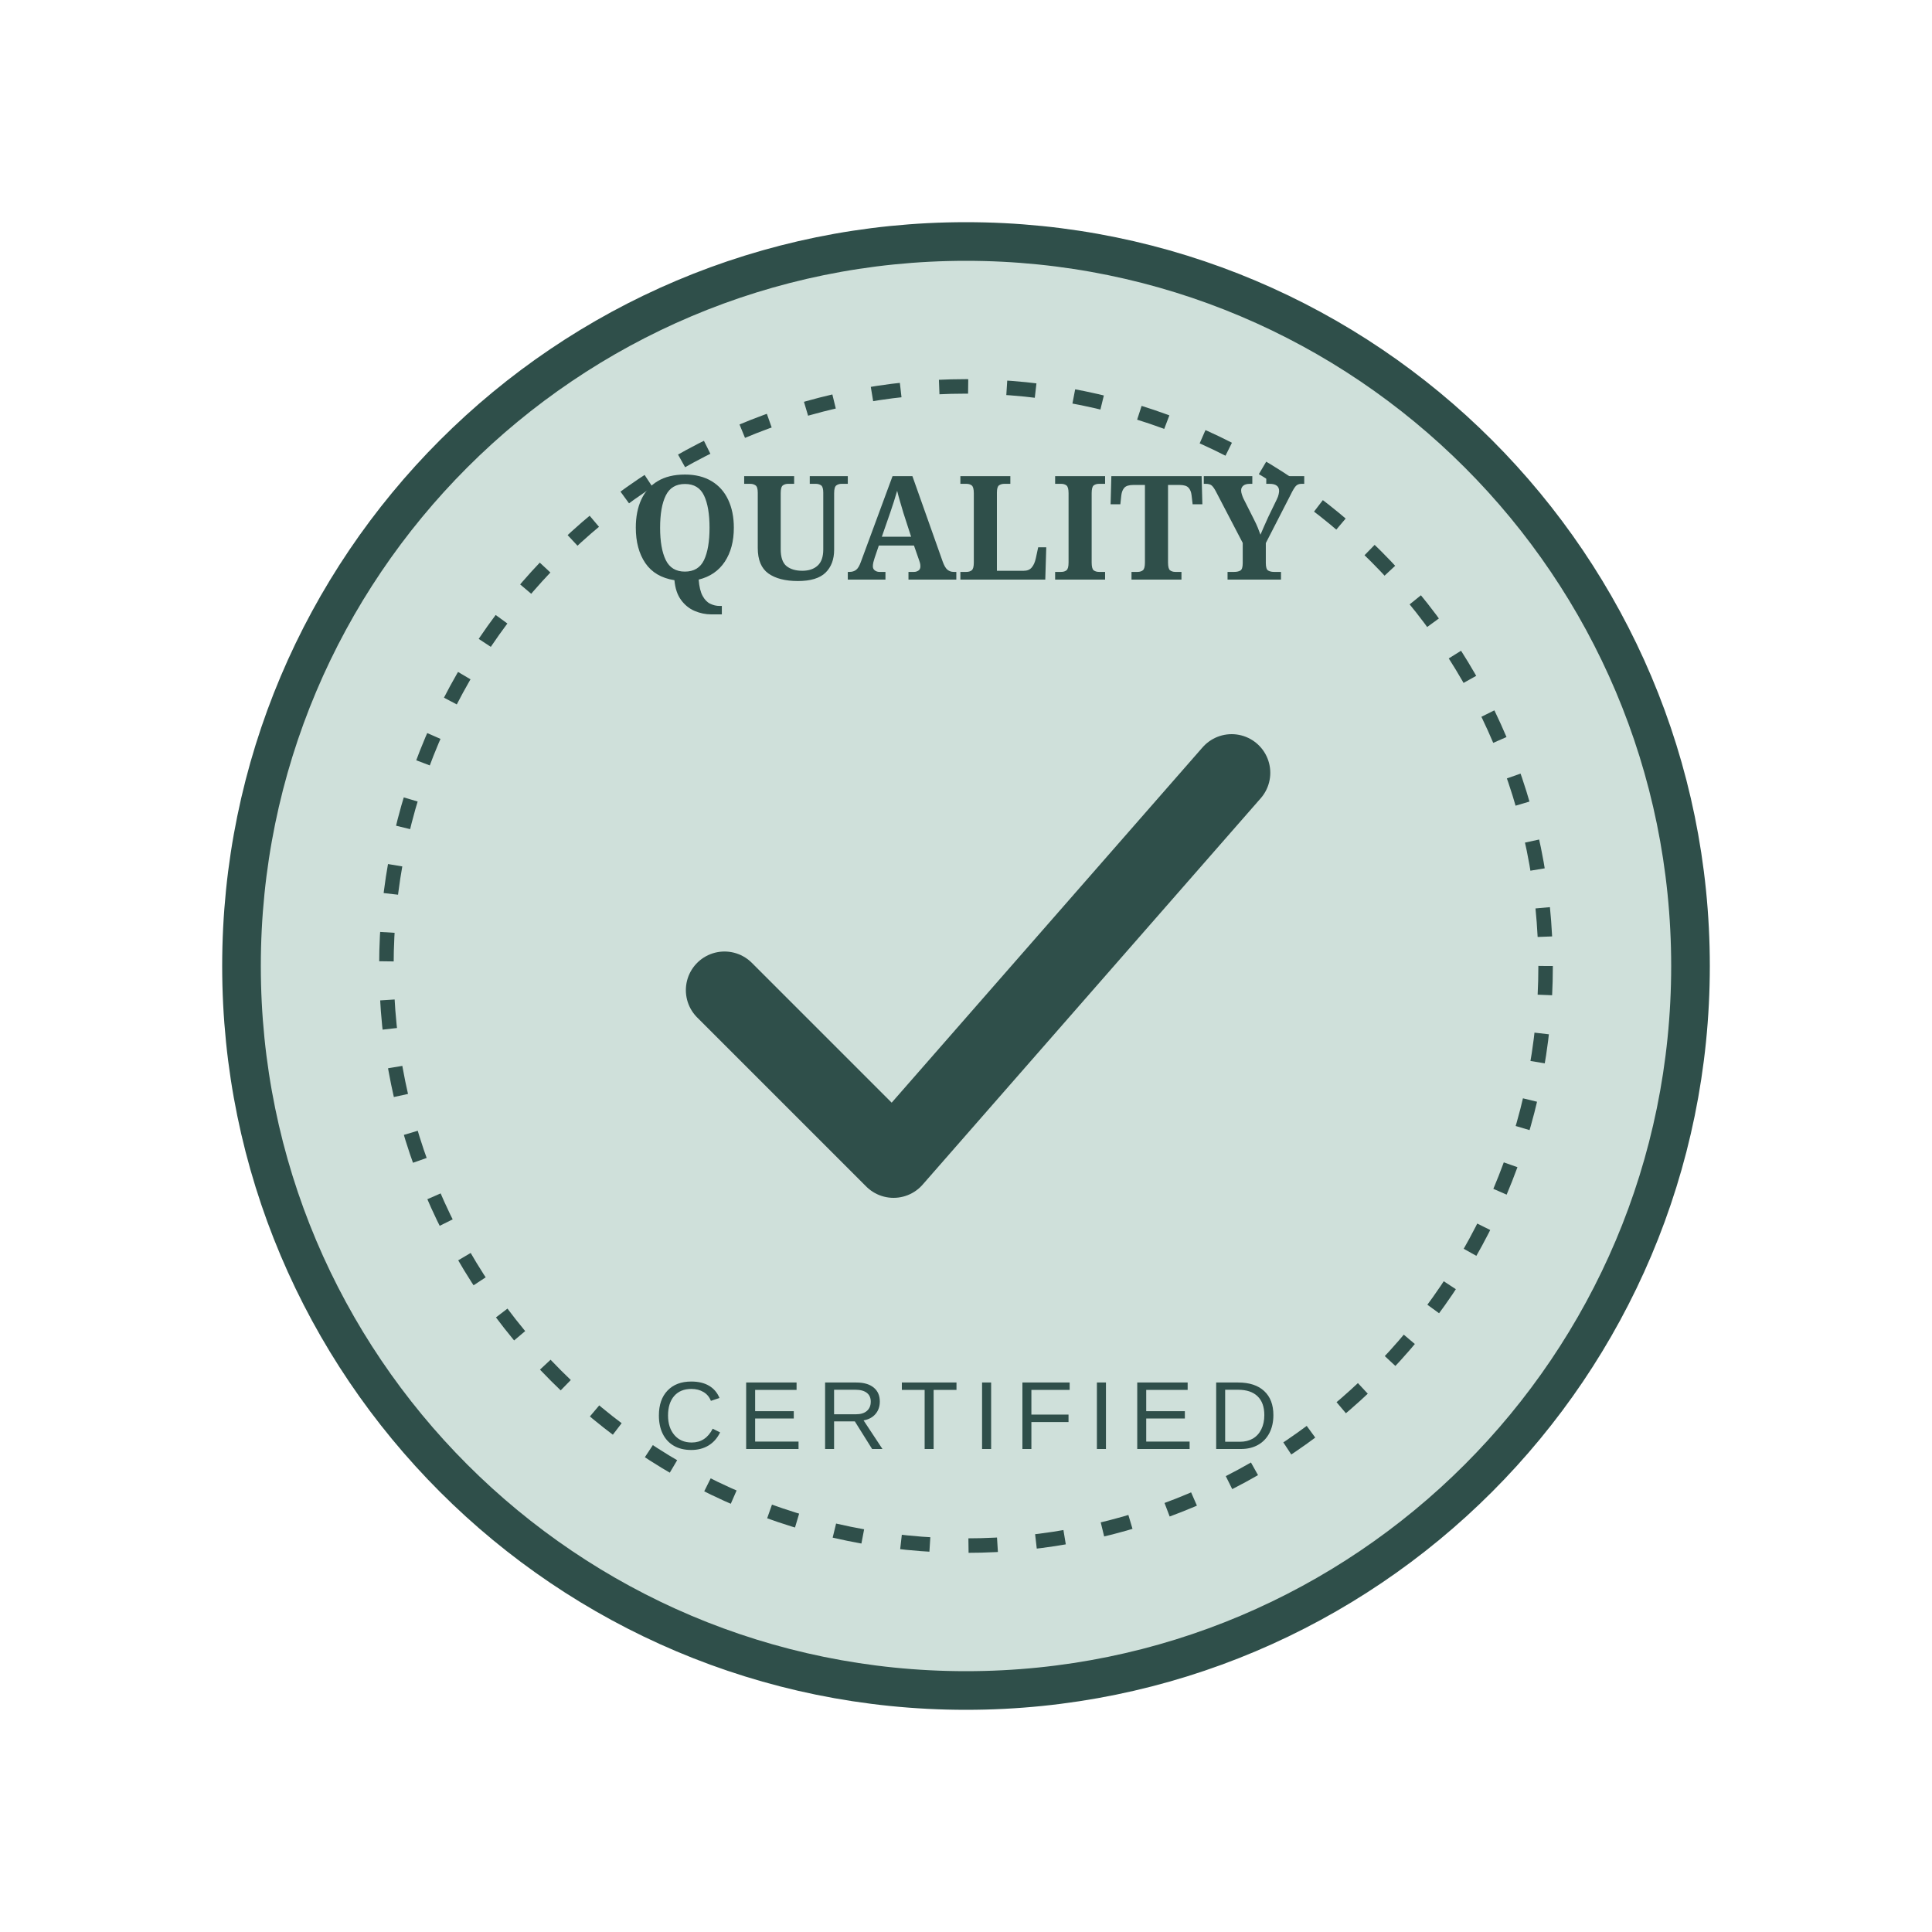
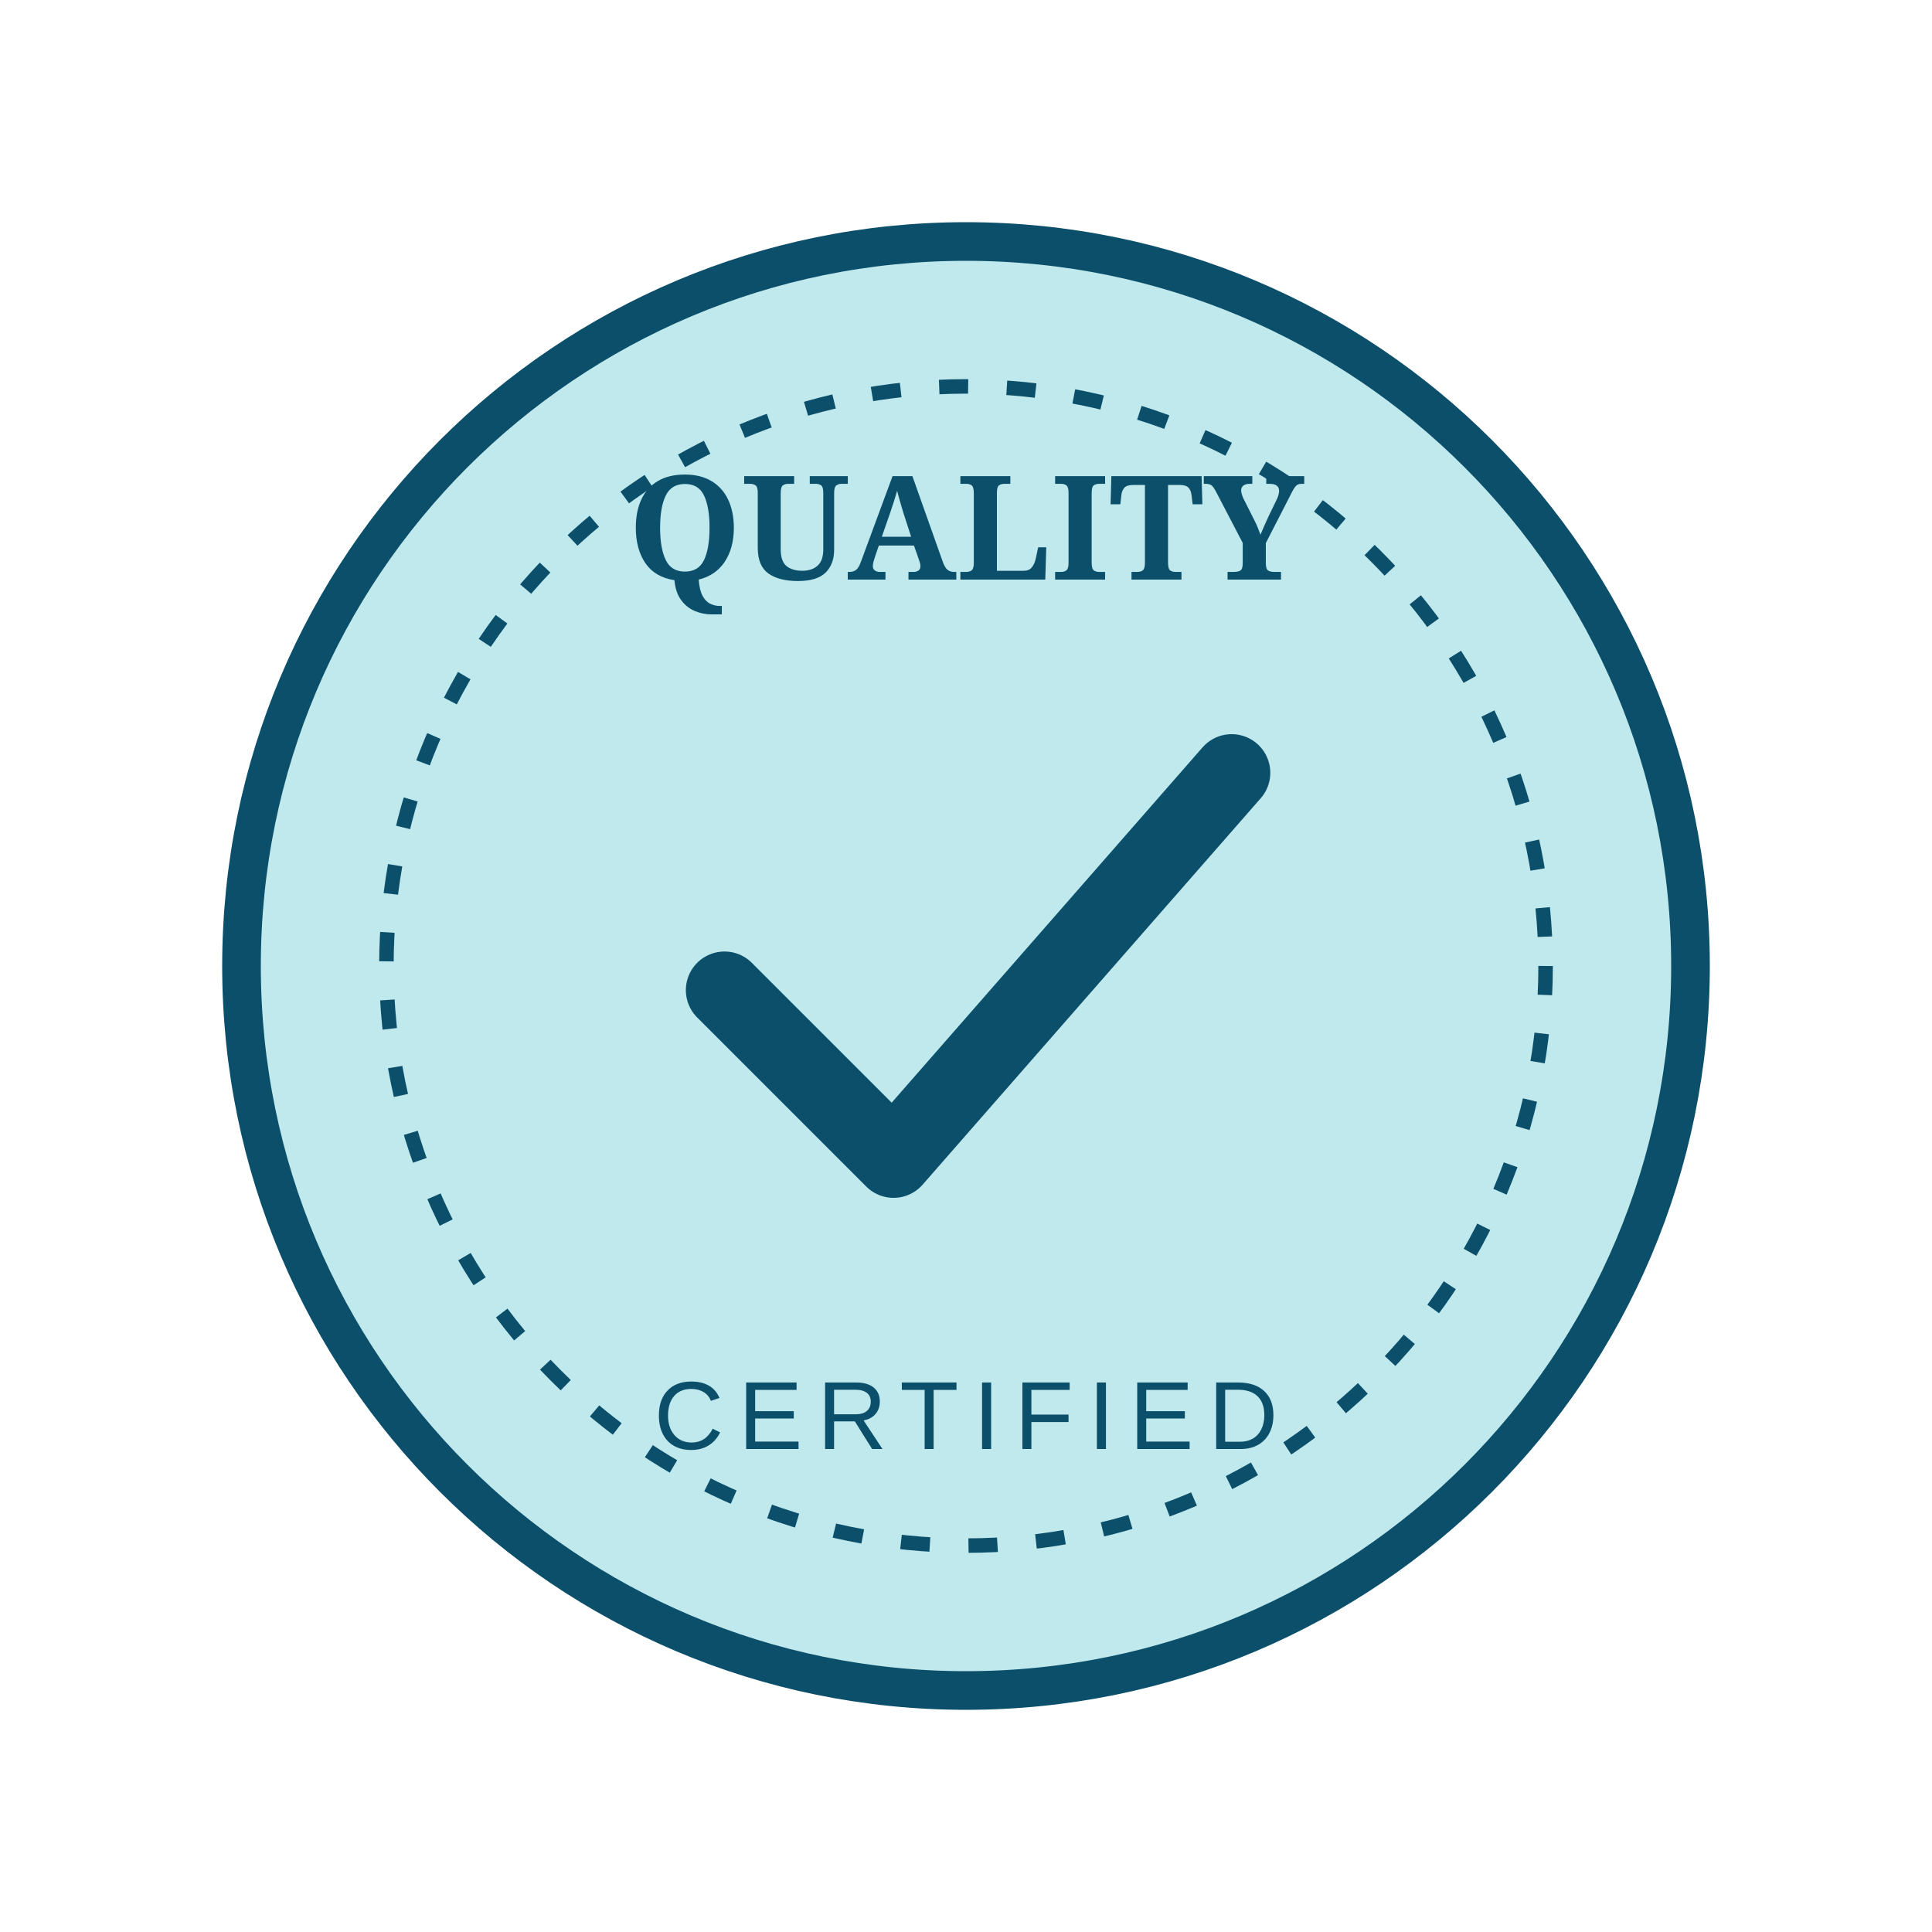
<svg xmlns="http://www.w3.org/2000/svg" viewBox="0 0 400 400">
  <rect width="400" height="400" fill="#fff" />
-   <circle cx="200" cy="200" r="150" fill="#cfe0da" stroke="#2f4f4a" stroke-width="8" />
-   <circle cx="200" cy="200" r="120" fill="none" stroke="#2f4f4a" stroke-width="3" stroke-dasharray="6 8" />
-   <path d="M150 205l35 35 70-80" stroke="#2f4f4a" stroke-width="16" fill="none" stroke-linecap="round" stroke-linejoin="round" />
-   <text x="200" y="120" text-anchor="middle" font-family="Georgia, serif" font-size="30" font-weight="700" fill="#2f4f4a">QUALITY</text>
-   <text x="200" y="300" text-anchor="middle" font-family="Arial, sans-serif" font-size="20" letter-spacing="3" fill="#2f4f4a">CERTIFIED</text>
+   <circle cx="200" cy="200" r="150" fill="#bfe9ec" stroke="#0b4f6b" stroke-width="8" />
+   <circle cx="200" cy="200" r="120" fill="none" stroke="#0b4f6b" stroke-width="3" stroke-dasharray="6 8" />
+   <path d="M150 205l35 35 70-80" stroke="#0b4f6b" stroke-width="16" fill="none" stroke-linecap="round" stroke-linejoin="round" />
+   <text x="200" y="120" text-anchor="middle" font-family="Georgia, serif" font-size="30" font-weight="700" fill="#0b4f6b">QUALITY</text>
+   <text x="200" y="300" text-anchor="middle" font-family="Arial, sans-serif" font-size="20" letter-spacing="3" fill="#0b4f6b">CERTIFIED</text>
</svg>
